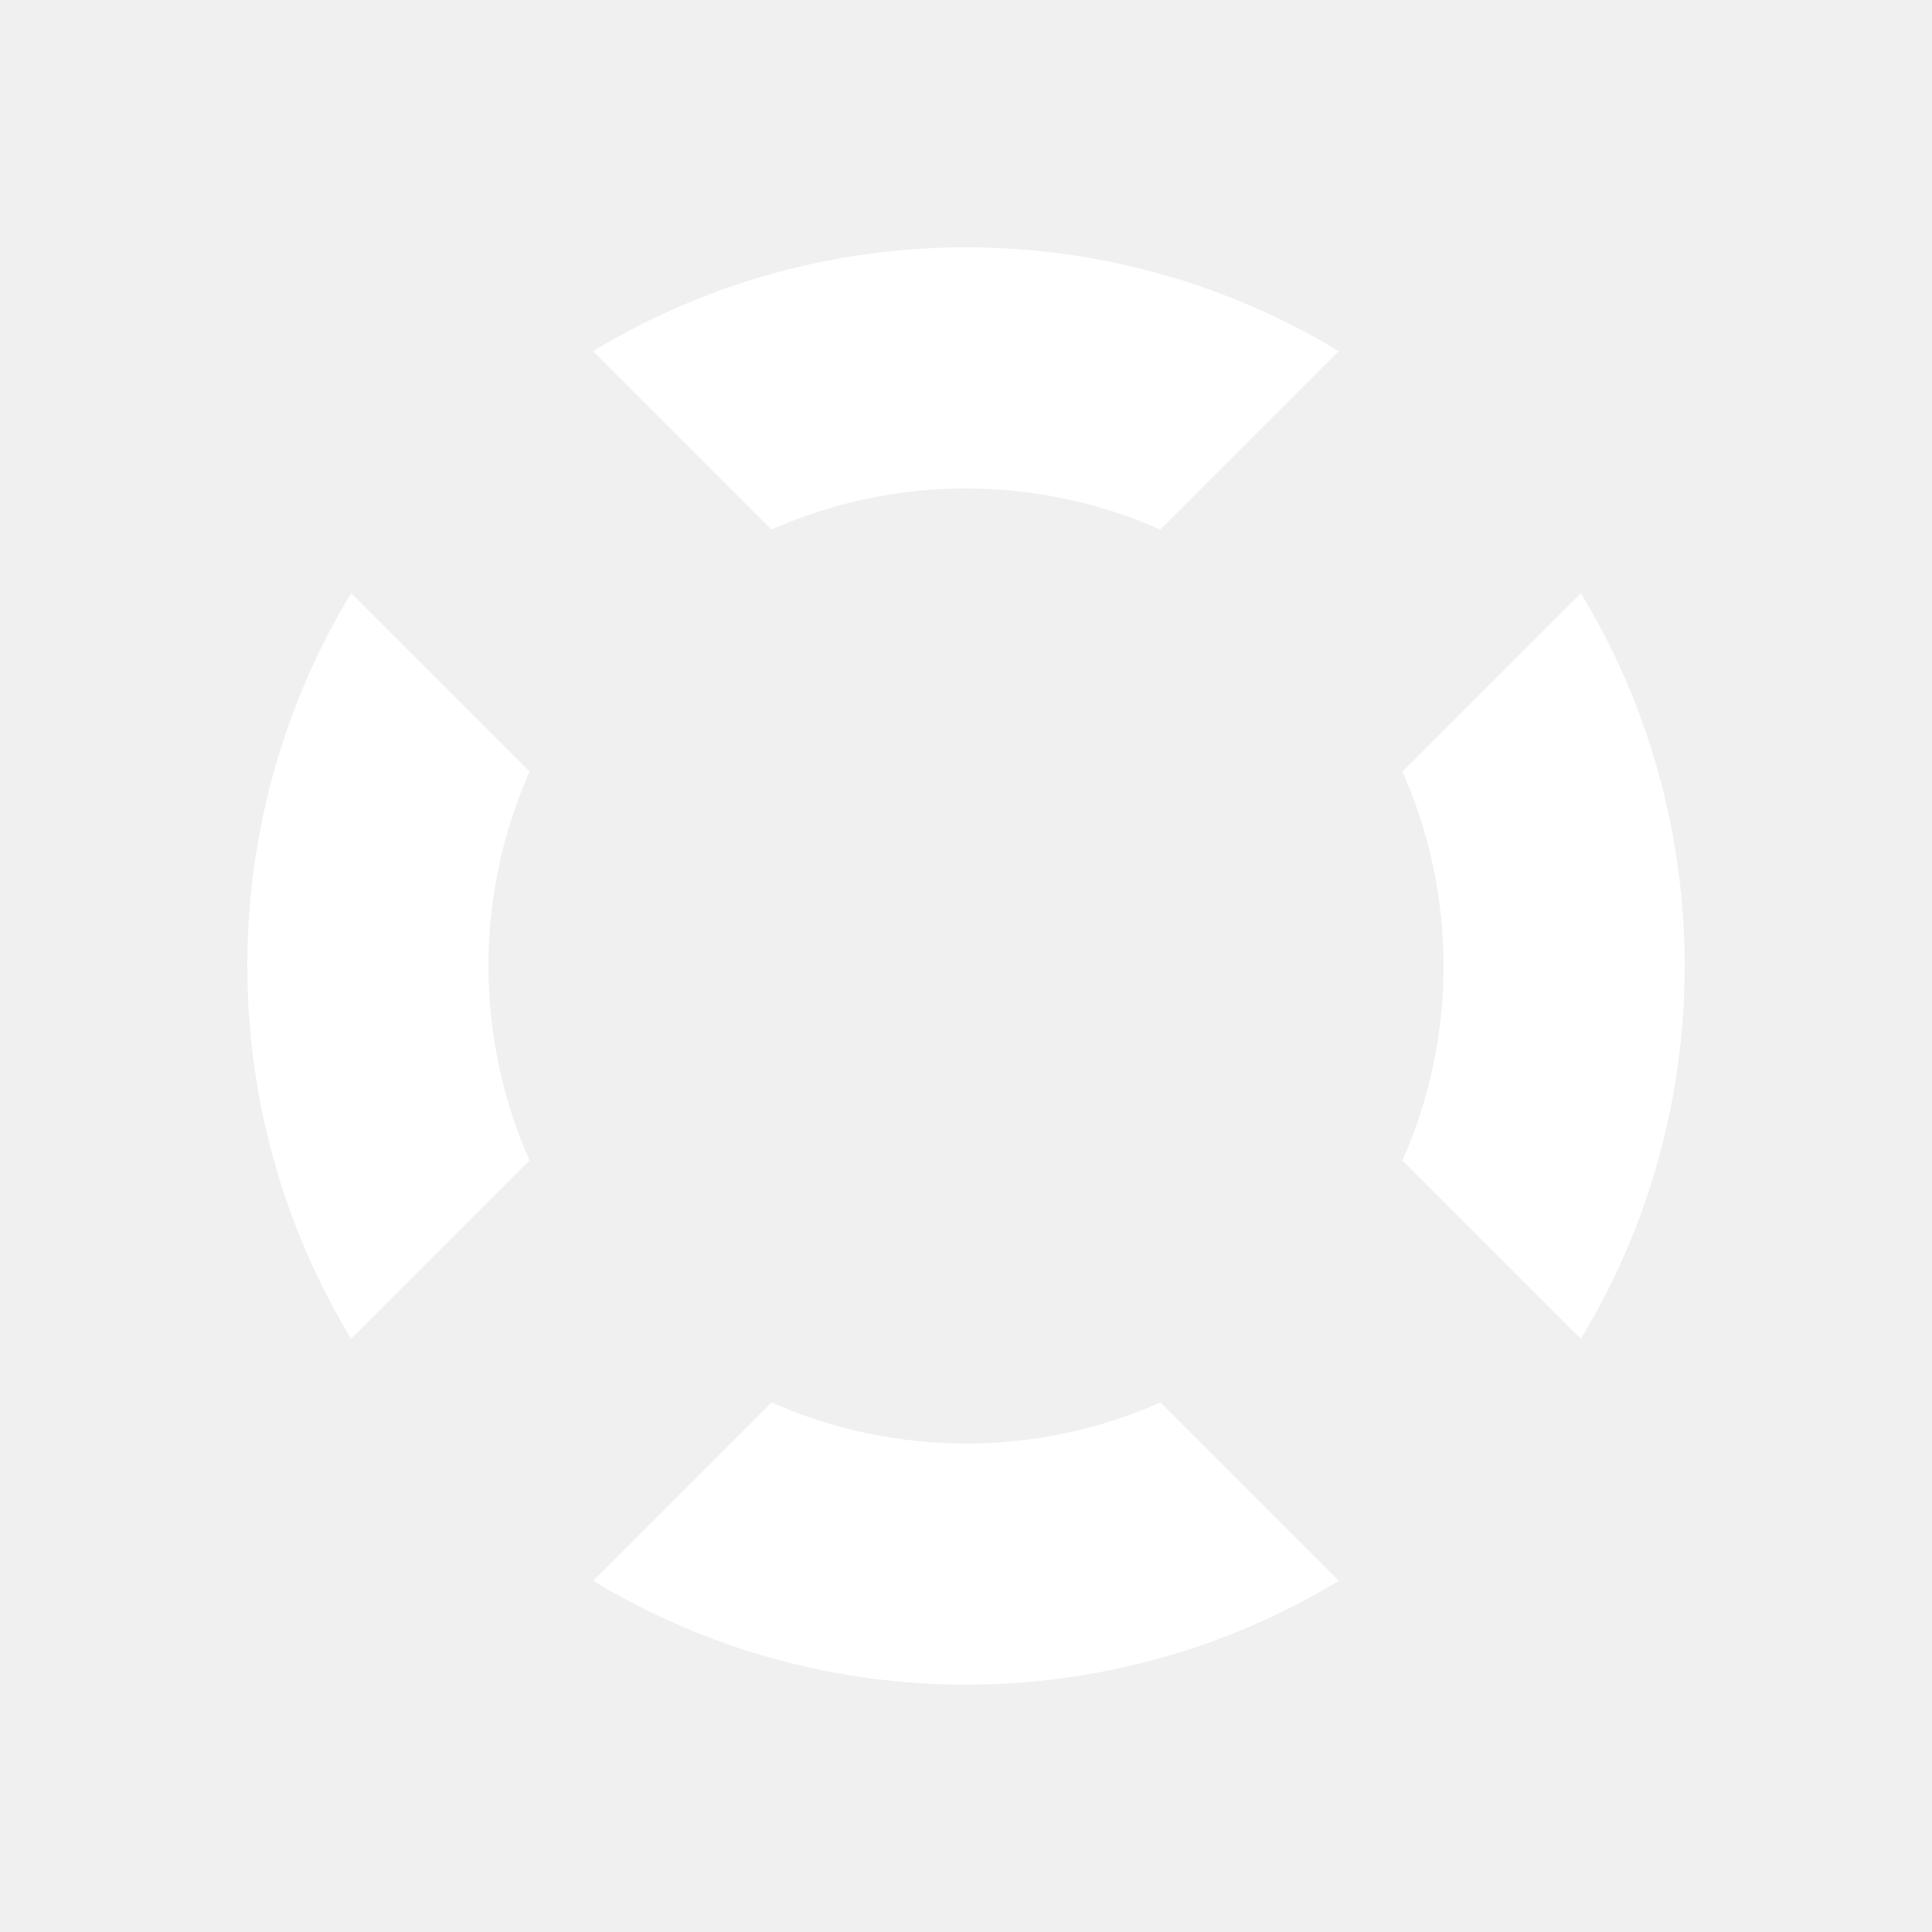
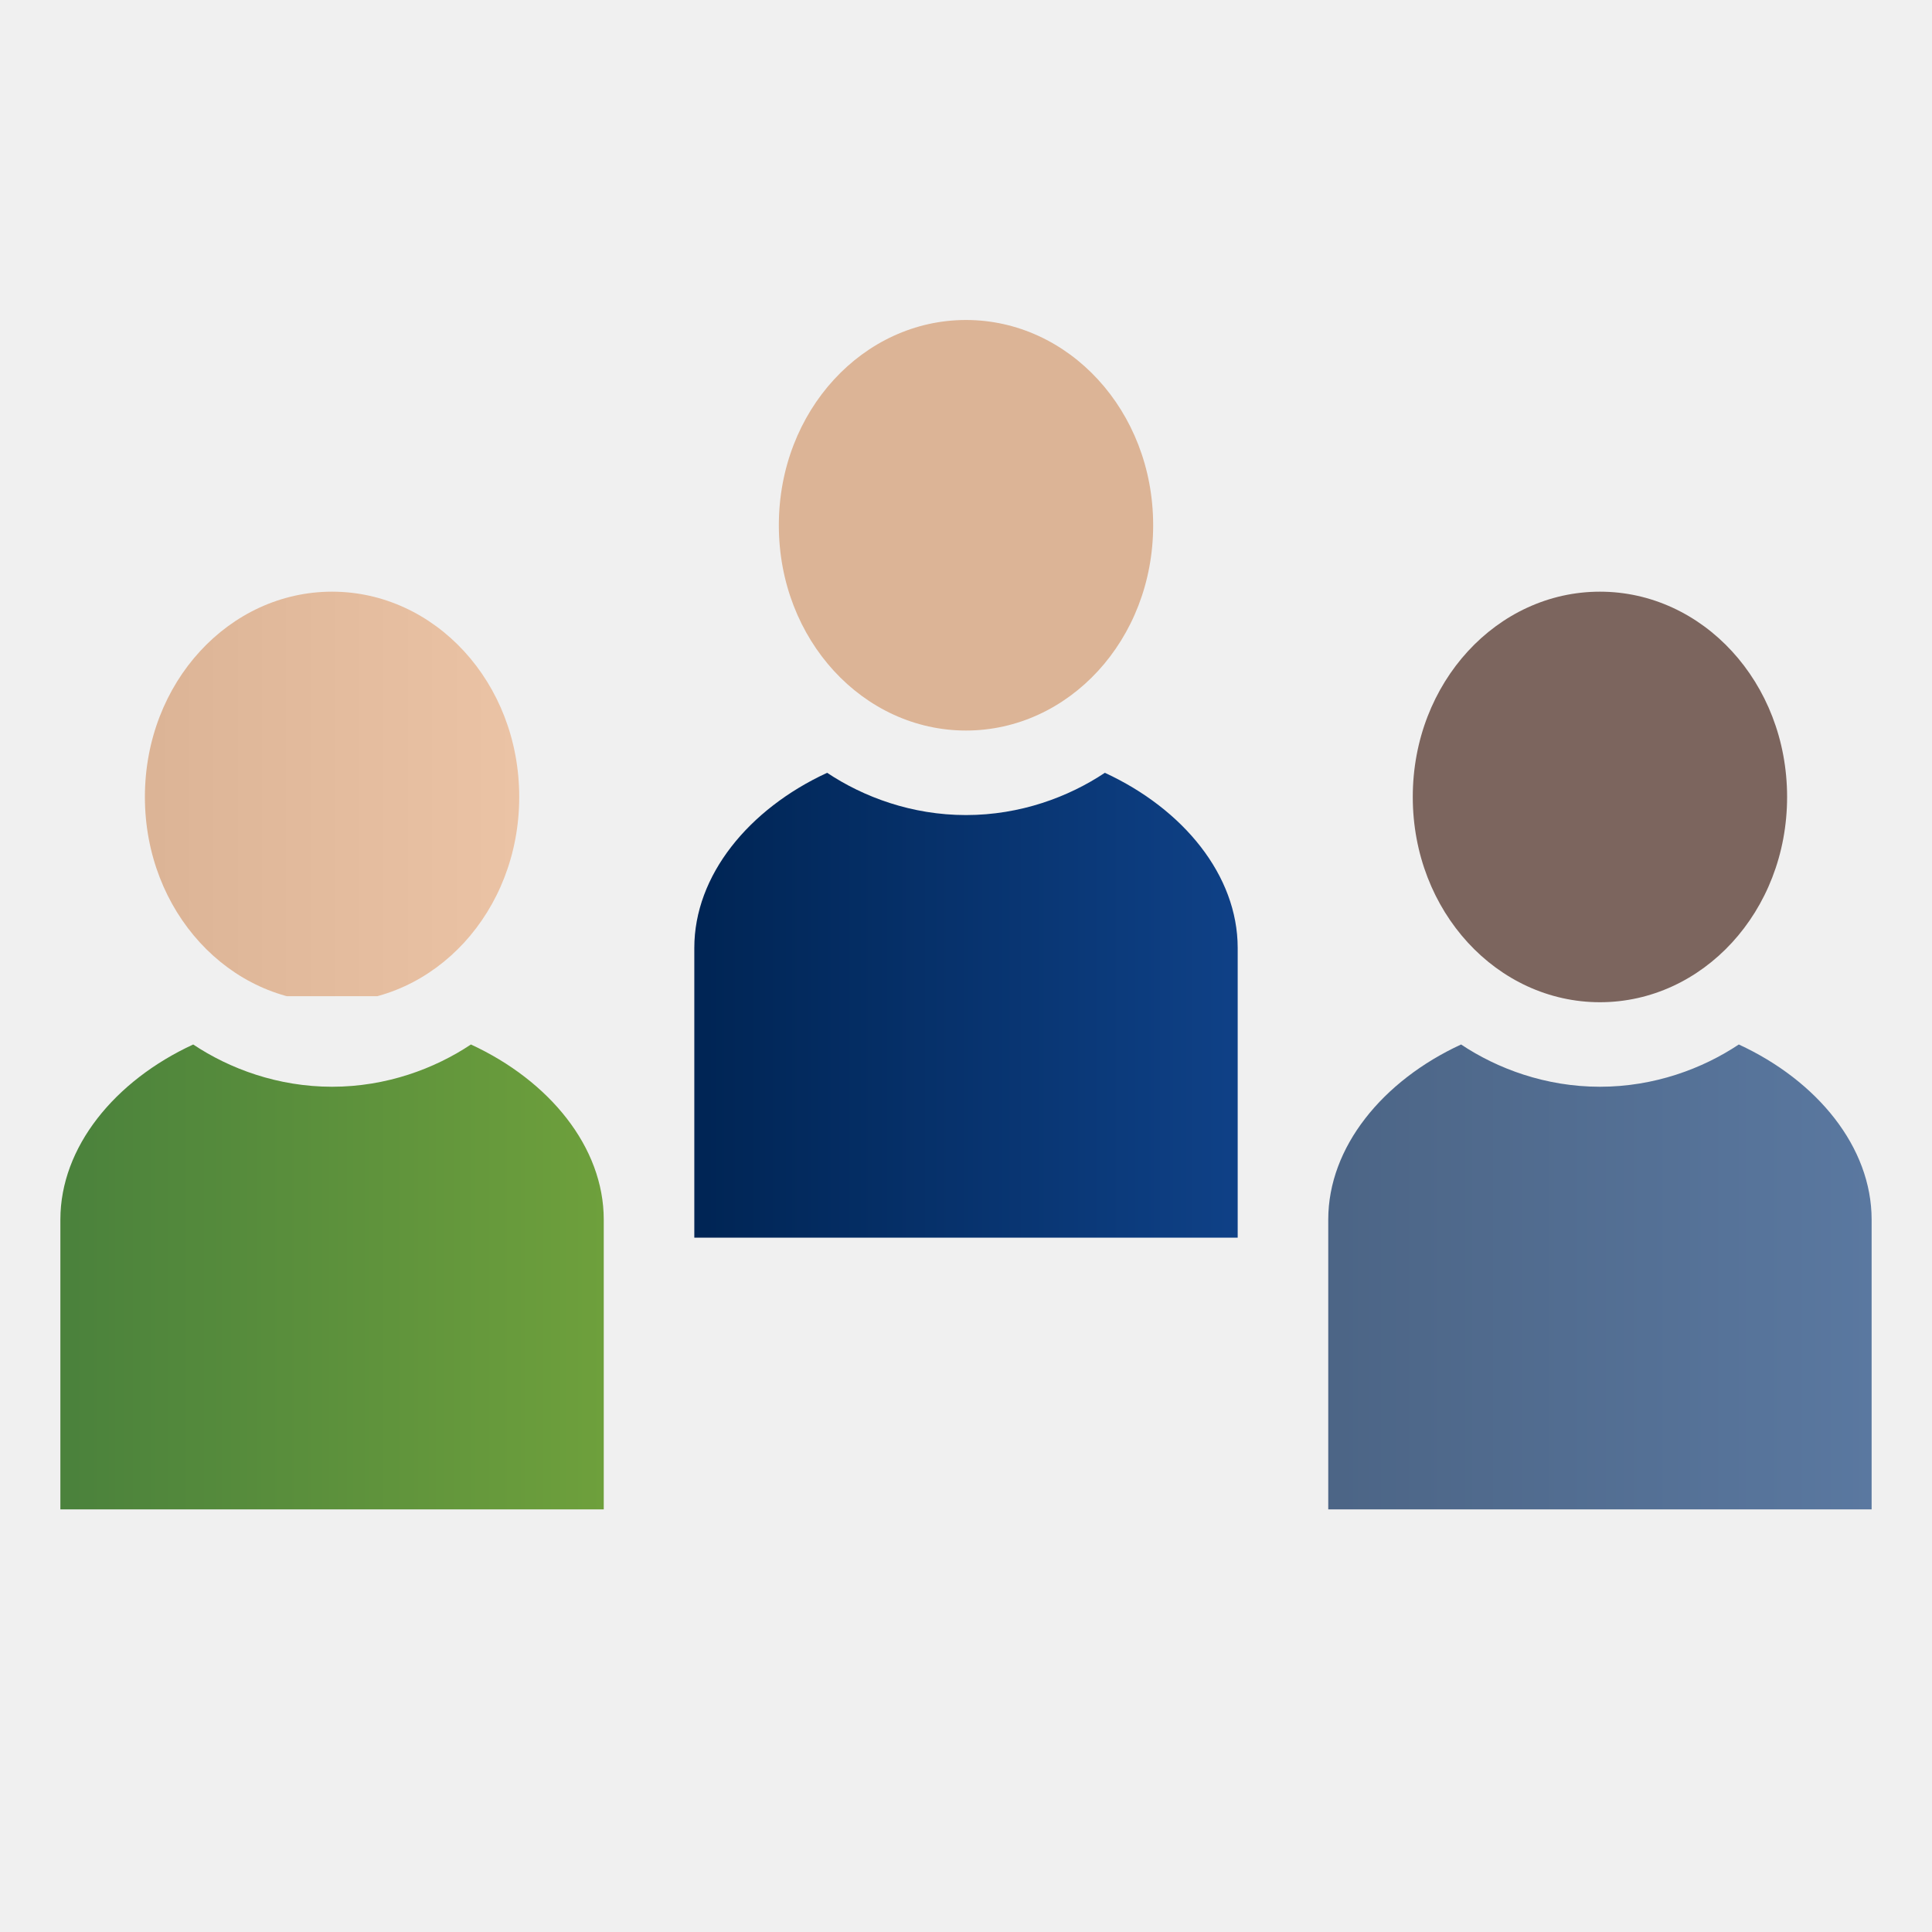
<svg xmlns="http://www.w3.org/2000/svg" xmlns:xlink="http://www.w3.org/1999/xlink" version="1.1" id="Layer_1" x="0px" y="0px" width="32px" height="32px" viewBox="0 0 32 32" enable-background="new 0 0 32 32" xml:space="preserve">
  <g>
-     <g>
-       <defs>
-         <path id="SVGID_1_" d="M4.5,843.4c-0.9,0-1.7-0.301-2.3-0.701C0.9,843.301,0,844.4,0,845.6v4.801h9V845.6     c0-1.199-0.9-2.299-2.2-2.9C6.2,843.1,5.4,843.4,4.5,843.4" />
-       </defs>
-       <clipPath id="SVGID_2_">
-         <use xlink:href="#SVGID_1_" overflow="visible" />
-       </clipPath>
-       <linearGradient id="SVGID_3_" gradientUnits="userSpaceOnUse" x1="-373.094" y1="-279.234" x2="-372.094" y2="-279.234" gradientTransform="matrix(9 0 0 9 3357.844 3359.656)">
-         <stop offset="0" style="stop-color:#4B823C" />
-         <stop offset="0.02" style="stop-color:#4B823C" />
-         <stop offset="1" style="stop-color:#6EA03C" />
-       </linearGradient>
-       <rect y="842.699" clip-path="url(#SVGID_2_)" fill="url(#SVGID_3_)" width="9" height="7.701" />
-     </g>
+     <defs>
+       <path id="SVGID_1_" d="M4.5,843.4c-0.9,0-1.7-0.3-2.3-0.7c-1.3,0.6-2.2,1.7-2.2,2.9v4.8h9v-4.8c0-1.2-0.9-2.3-2.2-2.9    C6.2,843.1,5.4,843.4,4.5,843.4" />
+     </defs>
+     <clipPath id="SVGID_2_">
+       <use xlink:href="#SVGID_1_" overflow="visible" />
+     </clipPath>
+     <linearGradient id="SVGID_3_" gradientUnits="userSpaceOnUse" x1="-363.555" y1="397.05" x2="-362.555" y2="397.05" gradientTransform="matrix(9 0 0 -9 3272 4420)">
+       <stop offset="0" style="stop-color:#4B823C" />
+       <stop offset="1.983430e-02" style="stop-color:#4B823C" />
+       <stop offset="1" style="stop-color:#6EA03C" />
+     </linearGradient>
+     <rect y="842.7" clip-path="url(#SVGID_2_)" fill="url(#SVGID_3_)" width="9" height="7.7" />
  </g>
  <g>
-     <g>
-       <defs>
-         <path id="SVGID_4_" d="M1.4,838.6c0,1.9,1.4,3.4,3.1,3.4s3.1-1.5,3.1-3.4s-1.4-3.4-3.1-3.4S1.4,836.699,1.4,838.6" />
-       </defs>
-       <clipPath id="SVGID_5_">
-         <use xlink:href="#SVGID_4_" overflow="visible" />
-       </clipPath>
-       <linearGradient id="SVGID_6_" gradientUnits="userSpaceOnUse" x1="-332.001" y1="-244.497" x2="-331.001" y2="-244.497" gradientTransform="matrix(6.1875 0 0 6.1875 2055.656 2351.375)">
-         <stop offset="0" style="stop-color:#DCB496" />
-         <stop offset="0.02" style="stop-color:#DCB496" />
-         <stop offset="1" style="stop-color:#EBC3A5" />
-       </linearGradient>
-       <rect x="1.4" y="835.199" clip-path="url(#SVGID_5_)" fill="url(#SVGID_6_)" width="6.2" height="6.701" />
-     </g>
+     <defs>
+       <path id="SVGID_4_" d="M1.4,838.6c0,1.9,1.4,3.4,3.1,3.4s3.1-1.5,3.1-3.4c0-1.9-1.4-3.4-3.1-3.4S1.4,836.7,1.4,838.6" />
+     </defs>
+     <clipPath id="SVGID_5_">
+       <use xlink:href="#SVGID_4_" overflow="visible" />
+     </clipPath>
+     <linearGradient id="SVGID_6_" gradientUnits="userSpaceOnUse" x1="-342.899" y1="376.543" x2="-341.899" y2="376.543" gradientTransform="matrix(6.1875 0 0 -6.1875 2123.094 3168.438)">
+       <stop offset="0" style="stop-color:#DCB496" />
+       <stop offset="1.983430e-02" style="stop-color:#DCB496" />
+       <stop offset="1" style="stop-color:#EBC3A5" />
+     </linearGradient>
+     <rect x="1.4" y="835.2" clip-path="url(#SVGID_5_)" fill="url(#SVGID_6_)" width="6.2" height="6.7" />
  </g>
  <g>
-     <g>
-       <defs>
-         <rect id="SVGID_7_" y="830.699" width="30" height="19.701" />
-       </defs>
-       <clipPath id="SVGID_8_">
-         <use xlink:href="#SVGID_7_" overflow="visible" />
-       </clipPath>
-       <path clip-path="url(#SVGID_8_)" fill="#7C655E" d="M25.5,842c1.7,0,3.1-1.5,3.1-3.4s-1.399-3.4-3.1-3.4s-3.1,1.5-3.1,3.4    S23.8,842,25.5,842" />
-     </g>
-     <g>
-       <defs>
-         <rect id="SVGID_9_" y="830.699" width="30" height="19.701" />
-       </defs>
-       <clipPath id="SVGID_10_">
-         <use xlink:href="#SVGID_9_" overflow="visible" />
-       </clipPath>
-       <path clip-path="url(#SVGID_10_)" fill="#DCB496" d="M15,837.5c1.7,0,3.1-1.5,3.1-3.4s-1.399-3.4-3.1-3.4s-3.1,1.5-3.1,3.4    S13.3,837.5,15,837.5" />
-     </g>
+     <defs>
+       <rect id="SVGID_7_" y="830.7" width="30" height="19.7" />
+     </defs>
+     <clipPath id="SVGID_8_">
+       <use xlink:href="#SVGID_7_" overflow="visible" />
+     </clipPath>
+     <path clip-path="url(#SVGID_8_)" fill="#7C655E" d="M25.5,842c1.7,0,3.1-1.5,3.1-3.4s-1.4-3.4-3.1-3.4c-1.7,0-3.1,1.5-3.1,3.4   S23.8,842,25.5,842" />
+     <path clip-path="url(#SVGID_8_)" fill="#DCB496" d="M15,837.5c1.7,0,3.1-1.5,3.1-3.4s-1.4-3.4-3.1-3.4s-3.1,1.5-3.1,3.4   S13.3,837.5,15,837.5" />
  </g>
  <g>
-     <g>
-       <defs>
-         <path id="SVGID_11_" d="M15,838.9c-0.9,0-1.7-0.301-2.3-0.701c-1.3,0.602-2.2,1.701-2.2,2.9v4.801h9V841.1     c0-1.199-0.9-2.299-2.2-2.9C16.7,838.6,15.9,838.9,15,838.9" />
-       </defs>
-       <clipPath id="SVGID_12_">
-         <use xlink:href="#SVGID_11_" overflow="visible" />
-       </clipPath>
-       <linearGradient id="SVGID_13_" gradientUnits="userSpaceOnUse" x1="-373.094" y1="-279.234" x2="-372.094" y2="-279.234" gradientTransform="matrix(9 0 0 9 3368.359 3355.156)">
-         <stop offset="0" style="stop-color:#002555" />
-         <stop offset="0.02" style="stop-color:#002555" />
-         <stop offset="1" style="stop-color:#0F4187" />
-       </linearGradient>
-       <rect x="10.5" y="838.199" clip-path="url(#SVGID_12_)" fill="url(#SVGID_13_)" width="9" height="7.701" />
-     </g>
+     <defs>
+       <path id="SVGID_9_" d="M15,838.9c-0.9,0-1.7-0.3-2.3-0.7c-1.3,0.6-2.2,1.7-2.2,2.9v4.8h9v-4.8c0-1.2-0.9-2.3-2.2-2.9    C16.7,838.6,15.9,838.9,15,838.9" />
+     </defs>
+     <clipPath id="SVGID_10_">
+       <use xlink:href="#SVGID_9_" overflow="visible" />
+     </clipPath>
+     <linearGradient id="SVGID_11_" gradientUnits="userSpaceOnUse" x1="-363.556" y1="397.05" x2="-362.556" y2="397.05" gradientTransform="matrix(9 0 0 -9 3282.519 4415.5)">
+       <stop offset="0" style="stop-color:#002555" />
+       <stop offset="1.983430e-02" style="stop-color:#002555" />
+       <stop offset="1" style="stop-color:#0F4187" />
+     </linearGradient>
+     <rect x="10.5" y="838.2" clip-path="url(#SVGID_10_)" fill="url(#SVGID_11_)" width="9" height="7.7" />
  </g>
  <g>
-     <g>
-       <defs>
-         <path id="SVGID_14_" d="M25.5,843.4c-0.9,0-1.7-0.301-2.3-0.701c-1.3,0.602-2.2,1.701-2.2,2.9v4.801h9V845.6     c0-1.199-0.9-2.299-2.2-2.9C27.2,843.1,26.4,843.4,25.5,843.4" />
-       </defs>
-       <clipPath id="SVGID_15_">
-         <use xlink:href="#SVGID_14_" overflow="visible" />
-       </clipPath>
-       <linearGradient id="SVGID_16_" gradientUnits="userSpaceOnUse" x1="-373.094" y1="-279.234" x2="-372.094" y2="-279.234" gradientTransform="matrix(9 0 0 9 3378.844 3359.656)">
-         <stop offset="0" style="stop-color:#4C6586" />
-         <stop offset="0.02" style="stop-color:#4C6586" />
-         <stop offset="1" style="stop-color:#5A78A0" />
-       </linearGradient>
-       <rect x="21" y="842.699" clip-path="url(#SVGID_15_)" fill="url(#SVGID_16_)" width="9" height="7.701" />
-     </g>
+     <defs>
+       <path id="SVGID_12_" d="M25.5,843.4c-0.9,0-1.7-0.3-2.3-0.7c-1.3,0.6-2.2,1.7-2.2,2.9v4.8h9v-4.8c0-1.2-0.9-2.3-2.2-2.9    C27.2,843.1,26.4,843.4,25.5,843.4" />
+     </defs>
+     <clipPath id="SVGID_13_">
+       <use xlink:href="#SVGID_12_" overflow="visible" />
+     </clipPath>
+     <linearGradient id="SVGID_14_" gradientUnits="userSpaceOnUse" x1="-363.555" y1="397.05" x2="-362.555" y2="397.05" gradientTransform="matrix(9 0 0 -9 3293 4420)">
+       <stop offset="0" style="stop-color:#4C6586" />
+       <stop offset="1.983430e-02" style="stop-color:#4C6586" />
+       <stop offset="1" style="stop-color:#5A78A0" />
+     </linearGradient>
+     <rect x="21" y="842.7" clip-path="url(#SVGID_13_)" fill="url(#SVGID_14_)" width="9" height="7.7" />
  </g>
  <g>
-     <path fill="#FFFFFF" d="M12.779,8.771c2.045-0.908,4.395-0.908,6.439,0l2.955-2.955c-3.783-2.293-8.566-2.293-12.349,0   L12.779,8.771z" />
-     <path fill="#FFFFFF" d="M23.229,12.78c0.908,2.046,0.908,4.395,0,6.44l2.955,2.955c2.293-3.783,2.293-8.566,0-12.35L23.229,12.78z" />
-     <path fill="#FFFFFF" d="M8.771,19.22c-0.908-2.046-0.908-4.394,0.001-6.439L5.816,9.826c-2.293,3.784-2.293,8.565,0,12.349   L8.771,19.22z" />
-     <path fill="#FFFFFF" d="M19.219,23.229c-2.045,0.907-4.395,0.907-6.439,0l-2.955,2.954c3.784,2.294,8.566,2.294,12.35,0   L19.219,23.229z" />
+     <defs>
+       <path id="SVGID_15_" d="M5.5,18c-0.9,0-1.7-0.3-2.3-0.7C1.9,17.9,1,19,1,20.2V25h9v-4.8c0-1.2-0.9-2.3-2.2-2.9    C7.2,17.7,6.4,18,5.5,18" />
+     </defs>
+     <clipPath id="SVGID_16_">
+       <use xlink:href="#SVGID_15_" overflow="visible" />
+     </clipPath>
+     <linearGradient id="SVGID_17_" gradientUnits="userSpaceOnUse" x1="-363.445" y1="488.76" x2="-362.445" y2="488.76" gradientTransform="matrix(9 0 0 -9 3272 4420)">
+       <stop offset="0" style="stop-color:#4B823C" />
+       <stop offset="1.983430e-02" style="stop-color:#4B823C" />
+       <stop offset="1" style="stop-color:#6EA03C" />
+     </linearGradient>
+     <rect x="1" y="17.3" clip-path="url(#SVGID_16_)" fill="url(#SVGID_17_)" width="9" height="7.7" />
+   </g>
+   <g>
+     <defs>
+       <path id="SVGID_18_" d="M2.4,13.2c0,1.9,1.4,3.4,3.1,3.4s3.1-1.5,3.1-3.4c0-1.9-1.4-3.4-3.1-3.4S2.4,11.3,2.4,13.2" />
+     </defs>
+     <clipPath id="SVGID_19_">
+       <use xlink:href="#SVGID_18_" overflow="visible" />
+     </clipPath>
+     <linearGradient id="SVGID_20_" gradientUnits="userSpaceOnUse" x1="-342.737" y1="509.94" x2="-341.738" y2="509.94" gradientTransform="matrix(6.1875 0 0 -6.1875 2123.094 3168.438)">
+       <stop offset="0" style="stop-color:#DCB496" />
+       <stop offset="1.983430e-02" style="stop-color:#DCB496" />
+       <stop offset="1" style="stop-color:#EBC3A5" />
+     </linearGradient>
+     <rect x="2.4" y="9.8" clip-path="url(#SVGID_19_)" fill="url(#SVGID_20_)" width="6.2" height="6.7" />
+   </g>
+   <g>
+     <defs>
+       <rect id="SVGID_21_" x="1" y="5.3" width="30" height="19.7" />
+     </defs>
+     <clipPath id="SVGID_22_">
+       <use xlink:href="#SVGID_21_" overflow="visible" />
+     </clipPath>
+     <path clip-path="url(#SVGID_22_)" fill="#7C655E" d="M26.5,16.6c1.7,0,3.1-1.5,3.1-3.4s-1.4-3.4-3.1-3.4c-1.7,0-3.1,1.5-3.1,3.4   S24.8,16.6,26.5,16.6" />
+     <path clip-path="url(#SVGID_22_)" fill="#DCB496" d="M16,12.1c1.7,0,3.1-1.5,3.1-3.4c0-1.9-1.4-3.4-3.1-3.4s-3.1,1.5-3.1,3.4   C12.9,10.6,14.3,12.1,16,12.1" />
+   </g>
+   <g>
+     <defs>
+       <path id="SVGID_23_" d="M16,13.5c-0.9,0-1.7-0.3-2.3-0.7c-1.3,0.6-2.2,1.7-2.2,2.9v4.8h9v-4.8c0-1.2-0.9-2.3-2.2-2.9    C17.7,13.2,16.9,13.5,16,13.5" />
+     </defs>
+     <clipPath id="SVGID_24_">
+       <use xlink:href="#SVGID_23_" overflow="visible" />
+     </clipPath>
+     <linearGradient id="SVGID_25_" gradientUnits="userSpaceOnUse" x1="-363.445" y1="488.76" x2="-362.445" y2="488.76" gradientTransform="matrix(9 0 0 -9 3282.519 4415.5)">
+       <stop offset="0" style="stop-color:#002555" />
+       <stop offset="1.983430e-02" style="stop-color:#002555" />
+       <stop offset="1" style="stop-color:#0F4187" />
+     </linearGradient>
+     <rect x="11.5" y="12.8" clip-path="url(#SVGID_24_)" fill="url(#SVGID_25_)" width="9" height="7.7" />
+   </g>
+   <g>
+     <defs>
+       <path id="SVGID_26_" d="M26.5,18c-0.9,0-1.7-0.3-2.3-0.7C22.9,17.9,22,19,22,20.2V25h9v-4.8c0-1.2-0.9-2.3-2.2-2.9    C28.2,17.7,27.4,18,26.5,18" />
+     </defs>
+     <clipPath id="SVGID_27_">
+       <use xlink:href="#SVGID_26_" overflow="visible" />
+     </clipPath>
+     <linearGradient id="SVGID_28_" gradientUnits="userSpaceOnUse" x1="-363.445" y1="488.76" x2="-362.445" y2="488.76" gradientTransform="matrix(9 0 0 -9 3293 4420)">
+       <stop offset="0" style="stop-color:#4C6586" />
+       <stop offset="1.983430e-02" style="stop-color:#4C6586" />
+       <stop offset="1" style="stop-color:#5A78A0" />
+     </linearGradient>
+     <rect x="22" y="17.3" clip-path="url(#SVGID_27_)" fill="url(#SVGID_28_)" width="9" height="7.7" />
  </g>
</svg>
